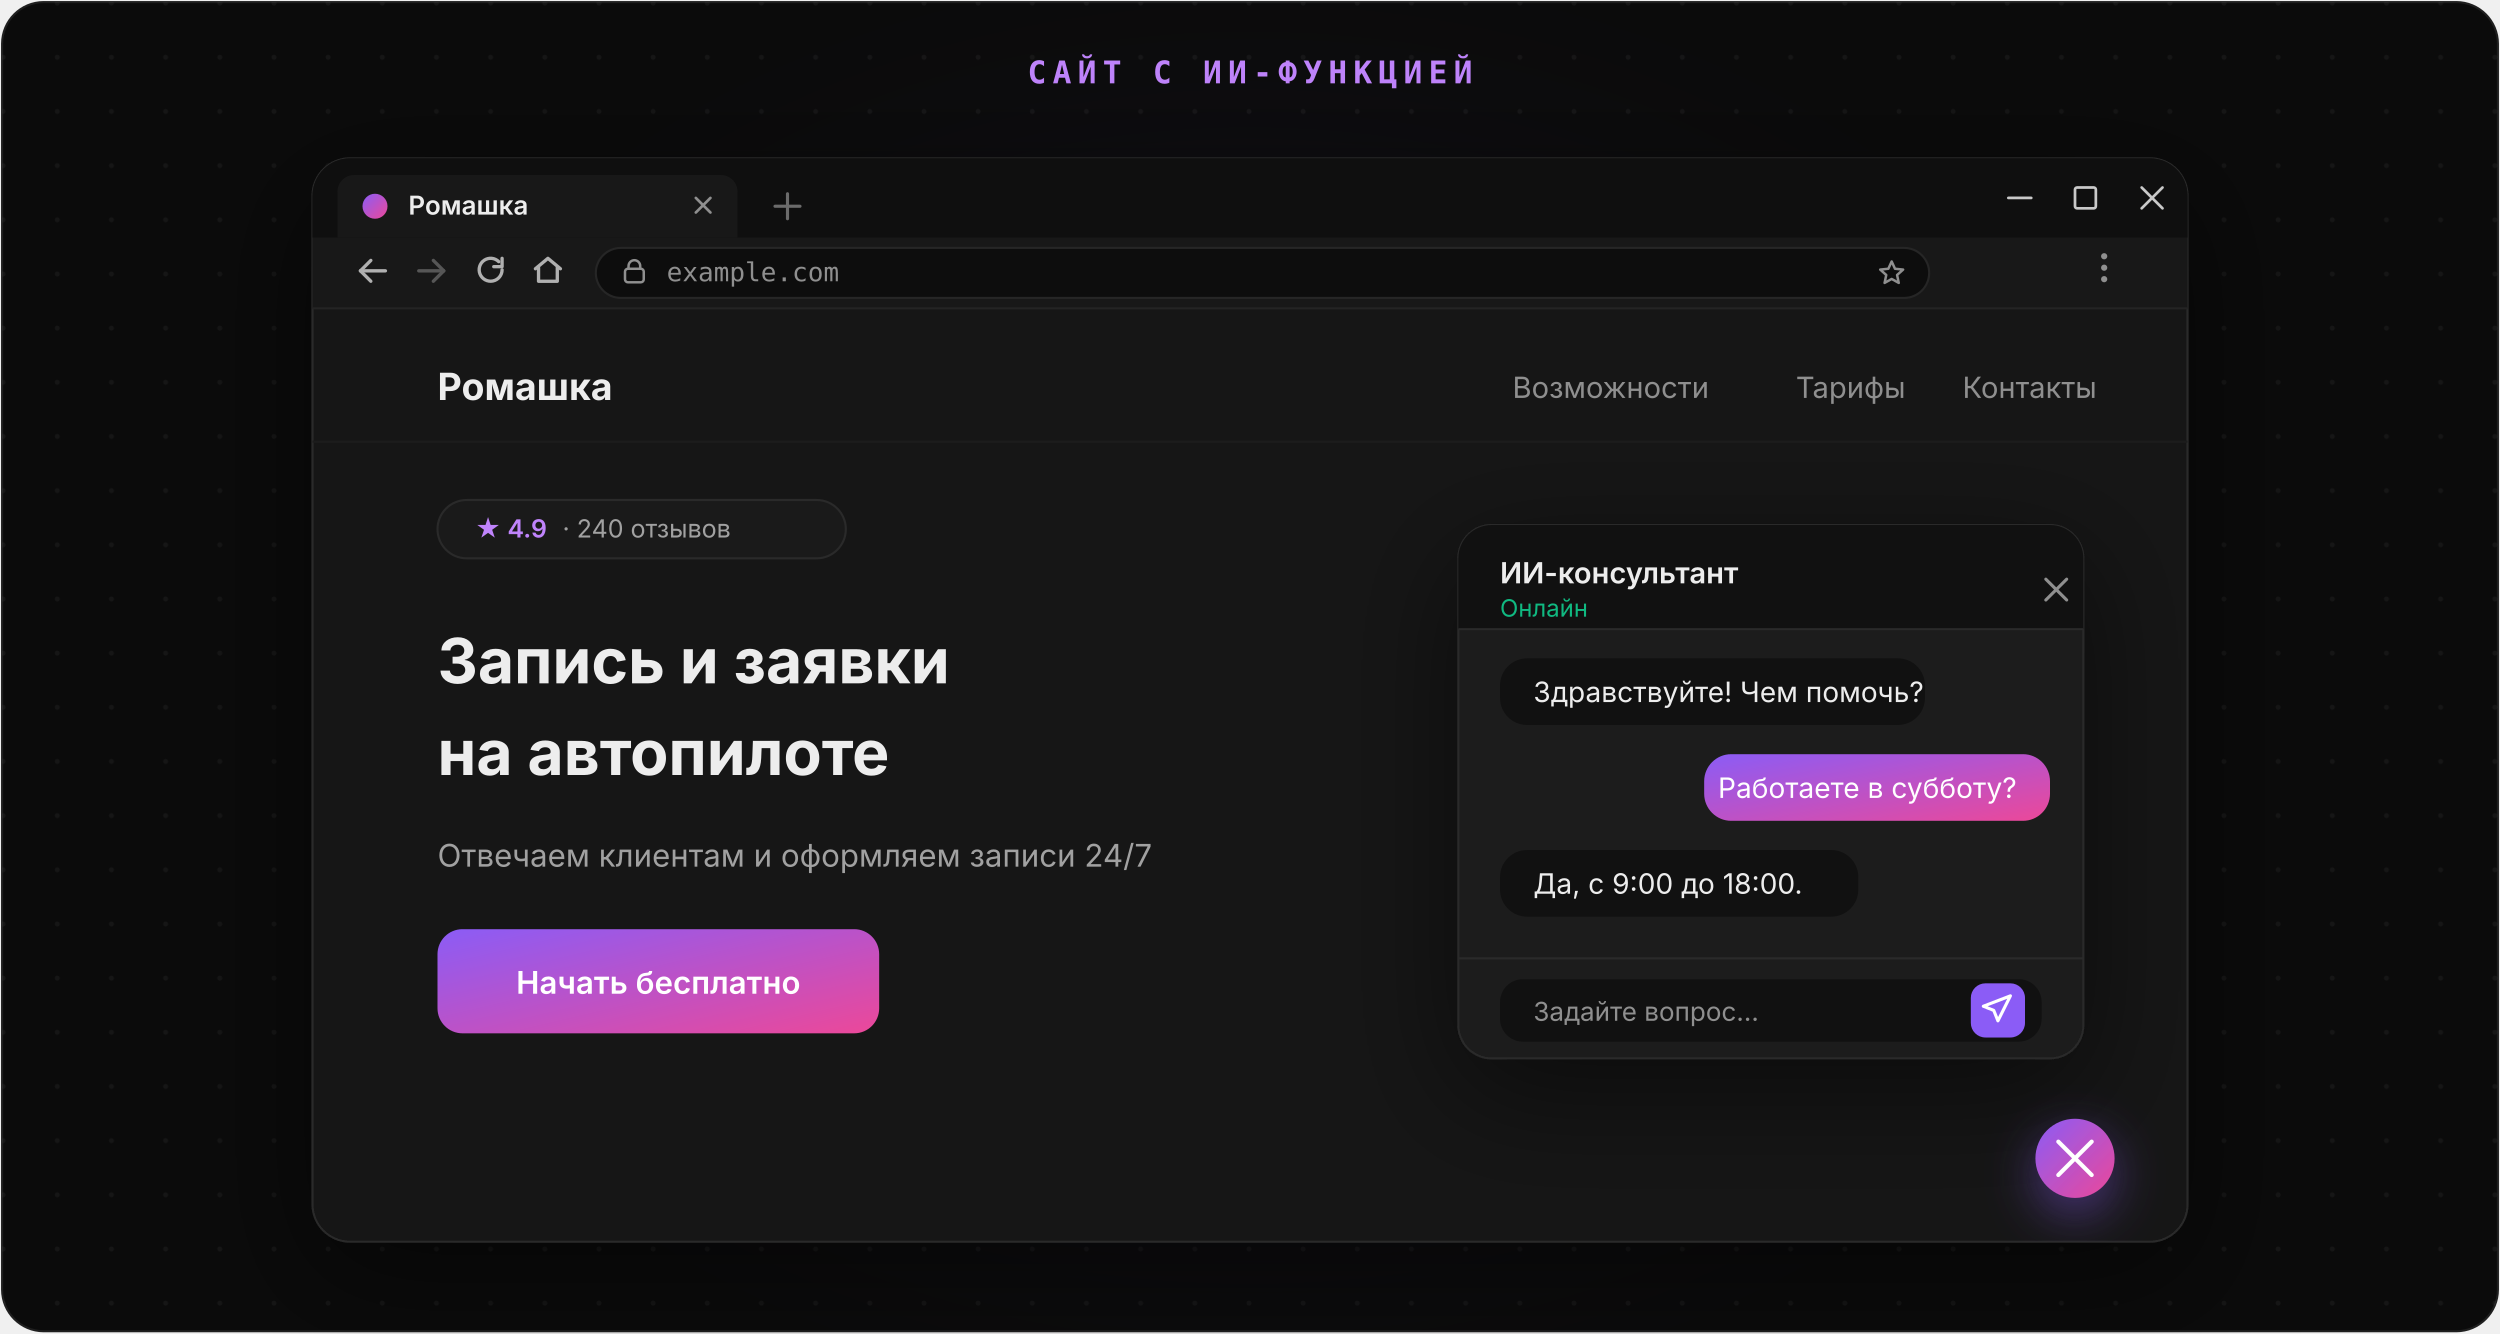
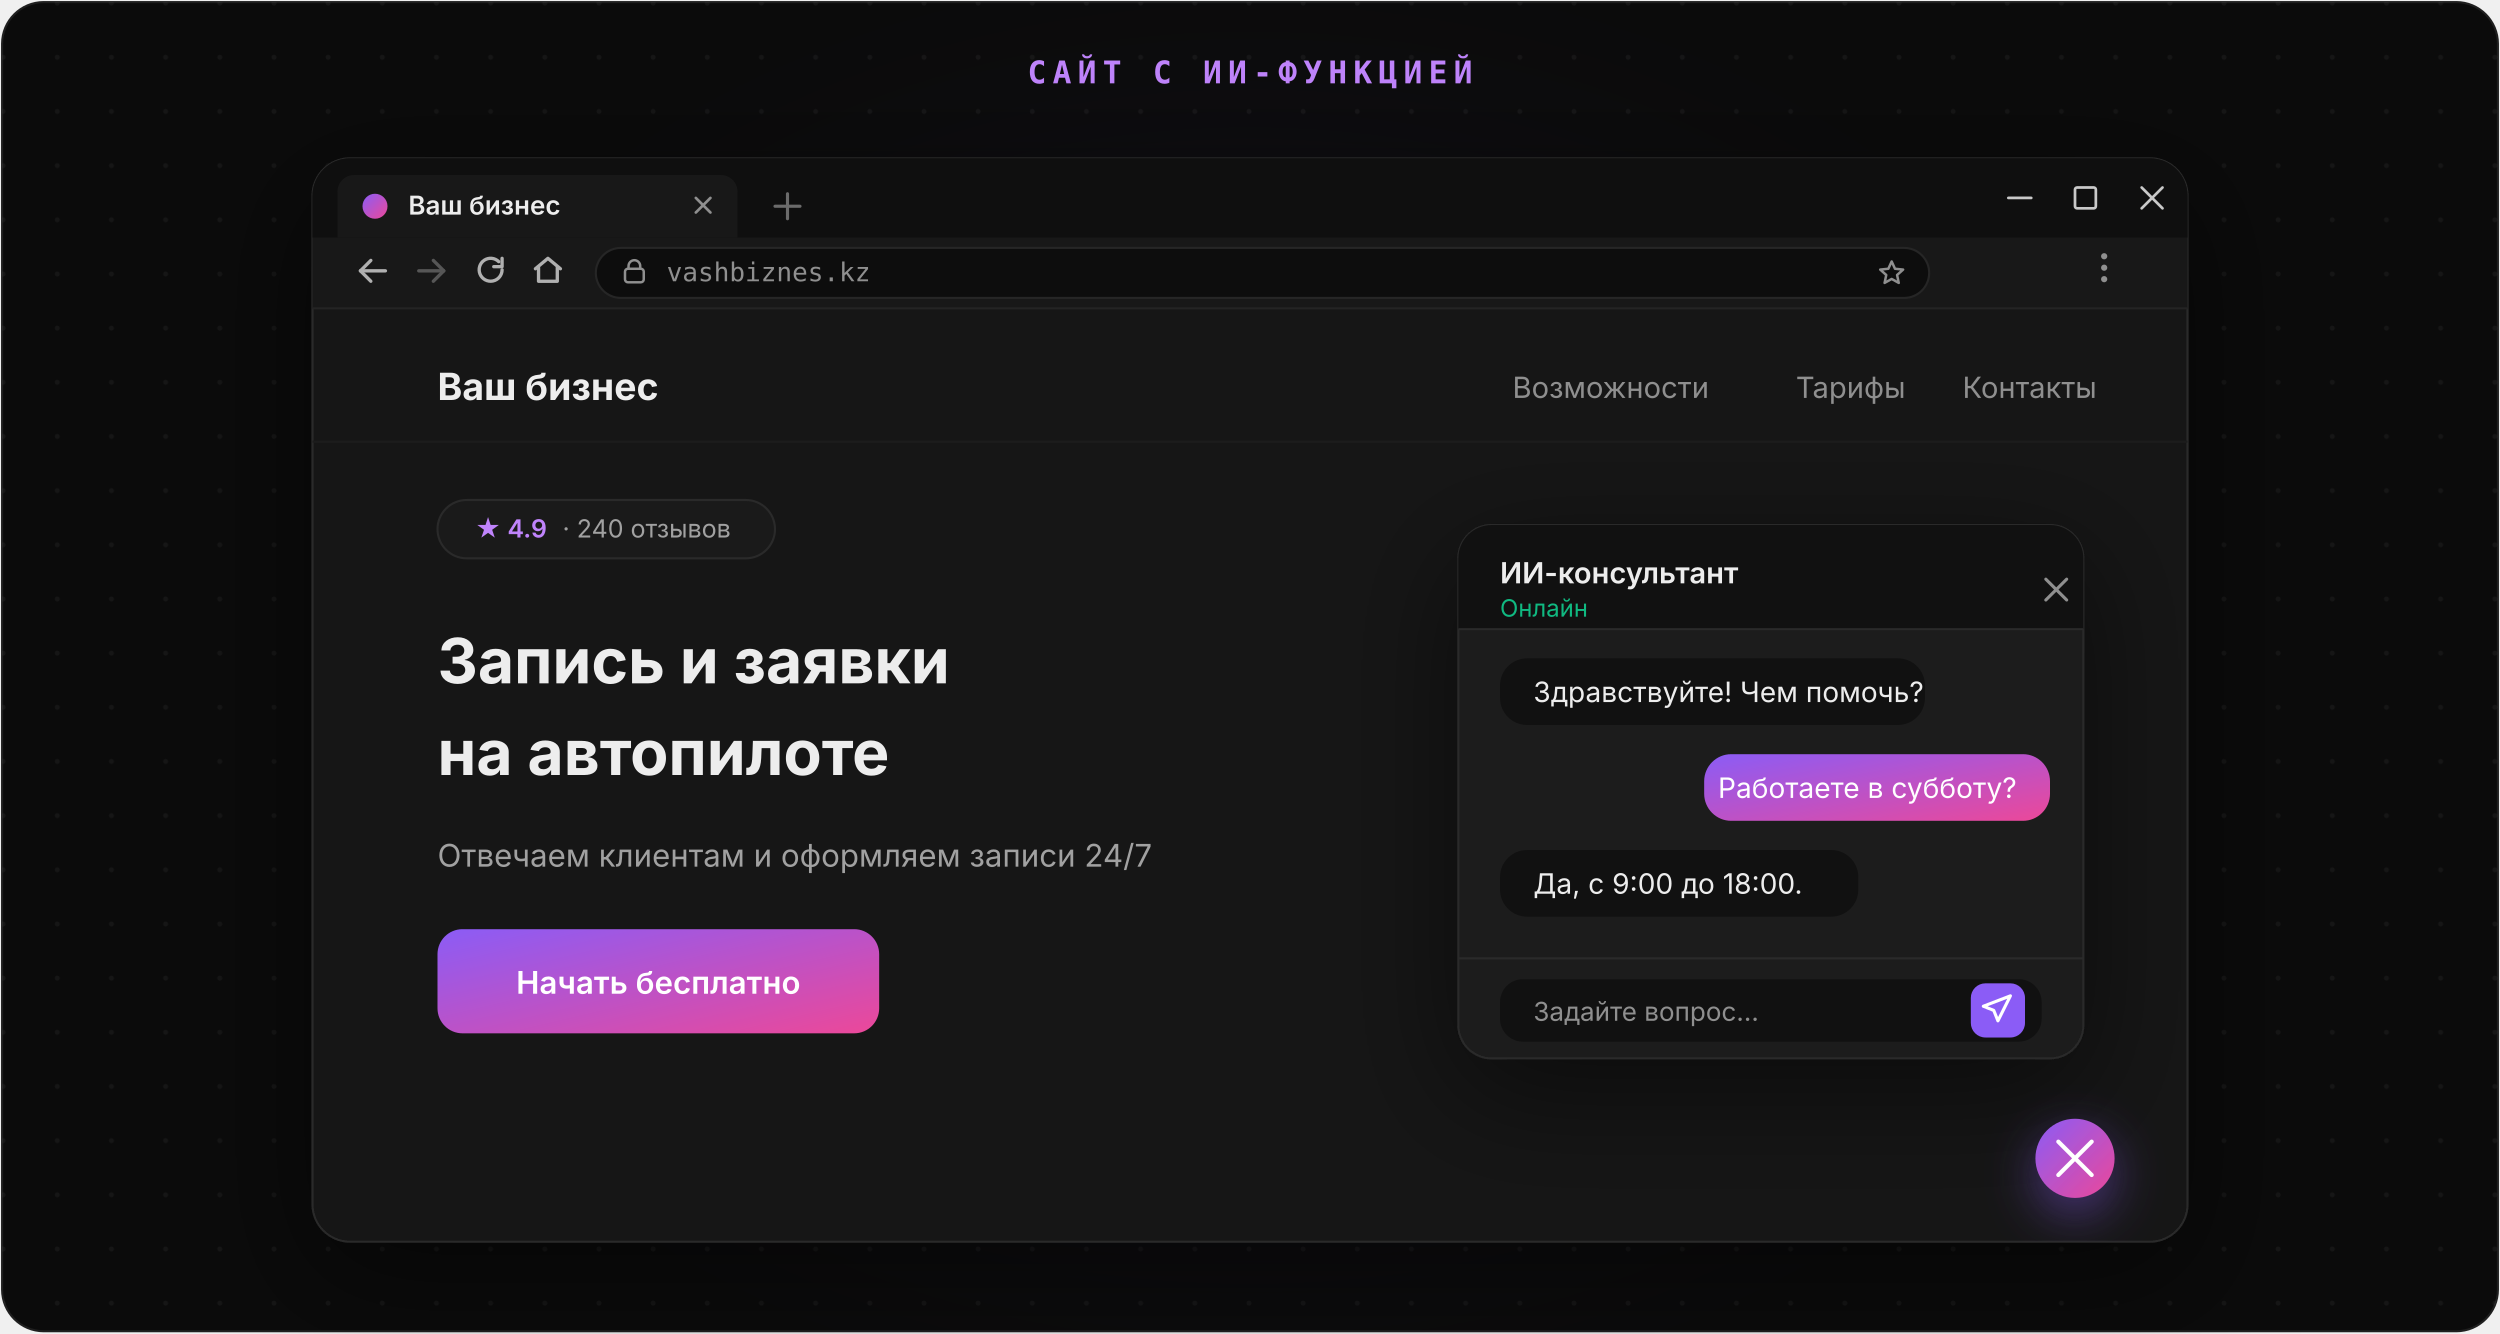
<svg xmlns="http://www.w3.org/2000/svg" viewBox="0 0 1200 640" width="1200" height="640" font-family="Inter, ui-sans-serif, system-ui, -apple-system, Segoe UI, sans-serif">
  <defs>
    <linearGradient id="grad" x1="0" y1="0" x2="1" y2="1">
      <stop offset="0" stop-color="#8b5cf6" />
      <stop offset="1" stop-color="#ec4899" />
    </linearGradient>
    <pattern id="dots" width="26" height="26" patternUnits="userSpaceOnUse">
      <circle cx="1.5" cy="1.5" r="1.2" fill="#ffffff" fill-opacity="0.045" />
    </pattern>
    <filter id="drop" x="-30%" y="-30%" width="160%" height="160%">
      <feDropShadow dx="0" dy="16" stdDeviation="28" flood-color="#000000" flood-opacity="0.5" />
    </filter>
    <filter id="fab" x="-80%" y="-80%" width="260%" height="260%">
      <feDropShadow dx="0" dy="8" stdDeviation="12" flood-color="#8b5cf6" flood-opacity="0.45" />
    </filter>
    <filter id="glow" x="-60%" y="-60%" width="220%" height="220%">
      <feGaussianBlur stdDeviation="80" />
    </filter>
    <clipPath id="win">
      <rect x="150" y="76" width="900" height="520" rx="18" />
    </clipPath>
    <clipPath id="chat">
      <rect x="700" y="252" width="300" height="256" rx="16" />
    </clipPath>
  </defs>
  <rect x="1" y="1" width="1198" height="638" rx="20" fill="#0b0b0b" stroke="#1f1f1f" />
  <rect x="1" y="1" width="1198" height="638" rx="20" fill="url(#dots)" />
  <ellipse cx="600" cy="330" rx="300" ry="200" fill="#8b5cf6" opacity="0.10" filter="url(#glow)" />
  <text x="600" y="40" text-anchor="middle" font-family="ui-monospace, SFMono-Regular, Menlo, monospace" font-size="15" letter-spacing="3" fill="#c084fc" font-weight="600">САЙТ С ИИ-ФУНКЦИЕЙ</text>
  <g filter="url(#drop)">
    <rect x="150" y="76" width="900" height="520" rx="18" fill="#131313" stroke="#2a2a2a" />
  </g>
  <g clip-path="url(#win)">
    <rect x="150" y="76" width="900" height="72" fill="#181818" />
    <rect x="150" y="76" width="900" height="38" fill="#0f0f0f" />
    <path d="M162 114 v-22 a8 8 0 0 1 8-8 h176 a8 8 0 0 1 8 8 v22 z" fill="#181818" />
    <circle cx="180" cy="99" r="6" fill="url(#grad)" />
-     <text x="196" y="103" fill="#ededed" font-size="12.5" font-weight="600">Ромашка</text>
+     <text x="196" y="103" fill="#ededed" font-size="12.5" font-weight="600">Ваш бизнес</text>
    <g transform="translate(334,95)" stroke="#8f8f8f" stroke-width="1.3" stroke-linecap="round">
      <path d="M0 0l7 7M7 0l-7 7" />
    </g>
    <g transform="translate(372,93)" stroke="#6b6b6b" stroke-width="1.5" stroke-linecap="round">
      <path d="M6 0v12M0 6h12" />
    </g>
    <g stroke="#c9c9c9" stroke-width="1.3" fill="none" stroke-linecap="round" stroke-linejoin="round">
      <path d="M964 95h11" />
      <rect x="996" y="90" width="10" height="10" rx="1" />
      <path d="M1028 90l10 10M1038 90l-10 10" />
    </g>
    <g fill="none" stroke-width="1.6" stroke-linecap="round" stroke-linejoin="round">
      <g transform="translate(172,124)" stroke="#b0b0b0">
        <path d="M13 6H1" />
        <path d="M6 1 1 6l5 5" />
      </g>
      <g transform="translate(200,124)" stroke="#565656">
        <path d="M1 6h12" />
        <path d="M8 1l5 5-5 5" />
      </g>
      <g transform="translate(228,123)" stroke="#b0b0b0">
        <path d="M13 6.5a5.5 5.5 0 1 1-1.6-3.9" />
        <path d="M13 1v4h-4" />
      </g>
      <g transform="translate(256,123)" stroke="#b0b0b0">
        <path d="M1 6l6-5 6 5" />
        <path d="M2.5 5.5v6.5h9V5.5" />
      </g>
    </g>
    <rect x="286" y="119" width="640" height="24" rx="12" fill="#0d0d0d" stroke="#262626" />
    <g transform="translate(300,124)" stroke="#8f8f8f" stroke-width="1.2" fill="none" stroke-linecap="round" stroke-linejoin="round">
      <rect x="0" y="5" width="9" height="6.5" rx="1.4" />
      <path d="M1.7 5V3.7a2.8 2.8 0 0 1 5.6 0V5" />
    </g>
-     <text x="320" y="135" fill="#8f8f8f" font-size="12.5" font-family="ui-monospace, monospace">example.com</text>
+     <text x="320" y="135" fill="#8f8f8f" font-size="12.5" font-family="ui-monospace, monospace">vashbiznes.kz</text>
    <g transform="translate(902,125)" fill="none" stroke="#8f8f8f" stroke-width="1.2" stroke-linecap="round" stroke-linejoin="round">
      <path d="M6 0.5l1.6 3.5 3.9.4-2.9 2.6.8 3.8L6 8.9 2.6 10.8l.8-3.8L.5 4.4l3.9-.4z" />
    </g>
    <g transform="translate(1010,123)" fill="#8f8f8f">
      <circle cx="0" cy="0" r="1.5" />
      <circle cx="0" cy="5.5" r="1.5" />
      <circle cx="0" cy="11" r="1.5" />
    </g>
    <line x1="150" y1="148" x2="1050" y2="148" stroke="#242424" />
-     <text x="210" y="192" fill="#ededed" font-size="18" font-weight="700">Ромашка</text>
+     <text x="210" y="192" fill="#ededed" font-size="18" font-weight="700">Ваш бизнес</text>
    <text x="726" y="191" fill="#8f8f8f" font-size="14">Возможности</text>
    <text x="862" y="191" fill="#8f8f8f" font-size="14">Тарифы</text>
    <text x="942" y="191" fill="#8f8f8f" font-size="14">Контакты</text>
    <line x1="150" y1="212" x2="1050" y2="212" stroke="#1c1c1c" />
-     <rect x="210" y="240" width="196" height="28" rx="14" fill="#1a1a1a" stroke="#2a2a2a" />
+     <rect x="210" y="240" width="162" height="28" rx="14" fill="#1a1a1a" stroke="#2a2a2a" />
    <text x="228" y="258" fill="#c084fc" font-size="12" font-weight="600">★ 4.9</text>
    <text x="270" y="258" fill="#a1a1a1" font-size="12">· 240 отзывов</text>
    <text x="210" y="328" fill="#ededed" font-size="30" font-weight="700">Запись и заявки</text>
    <text x="210" y="372" fill="#ededed" font-size="30" font-weight="700">на автопилоте</text>
    <text x="210" y="416" fill="#a1a1a1" font-size="15">Отвечаем клиентам и оформляем записи 24/7</text>
    <rect x="210" y="446" width="212" height="50" rx="12" fill="url(#grad)" />
    <text x="316" y="477" text-anchor="middle" fill="#ffffff" font-size="15" font-weight="600">Начать бесплатно</text>
    <g filter="url(#drop)">
      <rect x="700" y="252" width="300" height="256" rx="16" fill="#1a1a1a" stroke="#2a2a2a" />
    </g>
    <g clip-path="url(#chat)">
      <rect x="700" y="252" width="300" height="50" fill="#111111" />
    </g>
    <line x1="700" y1="302" x2="1000" y2="302" stroke="#2a2a2a" />
    <text x="720" y="280" fill="#ededed" font-size="14" font-weight="600">ИИ-консультант</text>
    <text x="720" y="296" fill="#10b981" font-size="11.5">Онлайн</text>
    <g transform="translate(982,278)" stroke="#8f8f8f" stroke-width="1.5" stroke-linecap="round">
      <path d="M0 0l10 10M10 0l-10 10" />
    </g>
    <rect x="720" y="316" width="204" height="32" rx="13" fill="#111111" />
    <text x="736" y="337" fill="#ededed" font-size="13.5">Здравствуйте! Чем помочь?</text>
    <rect x="818" y="362" width="166" height="32" rx="13" fill="url(#grad)" />
    <text x="968" y="383" text-anchor="end" fill="#ffffff" font-size="13.5">Работаете в субботу?</text>
    <rect x="720" y="408" width="172" height="32" rx="13" fill="#111111" />
    <text x="736" y="429" fill="#ededed" font-size="13.5">Да, с 9:00 до 18:00.</text>
    <line x1="700" y1="460" x2="1000" y2="460" stroke="#2a2a2a" />
    <rect x="720" y="470" width="260" height="30" rx="11" fill="#111111" />
    <text x="736" y="490" fill="#8f8f8f" font-size="12.5">Задайте вопрос...</text>
    <rect x="946" y="472" width="26" height="26" rx="7" fill="#8b5cf6" />
    <g transform="translate(952,478)" fill="none" stroke="#ffffff" stroke-width="1.5" stroke-linecap="round" stroke-linejoin="round">
      <path d="M13 0L0 5l5 2 2 5z" />
    </g>
    <g filter="url(#fab)">
      <circle cx="996" cy="556" r="19" fill="url(#grad)" />
    </g>
    <g transform="translate(988,548)" stroke="#ffffff" stroke-width="2" stroke-linecap="round">
      <path d="M0 0l16 16M16 0l-16 16" />
    </g>
  </g>
</svg>
